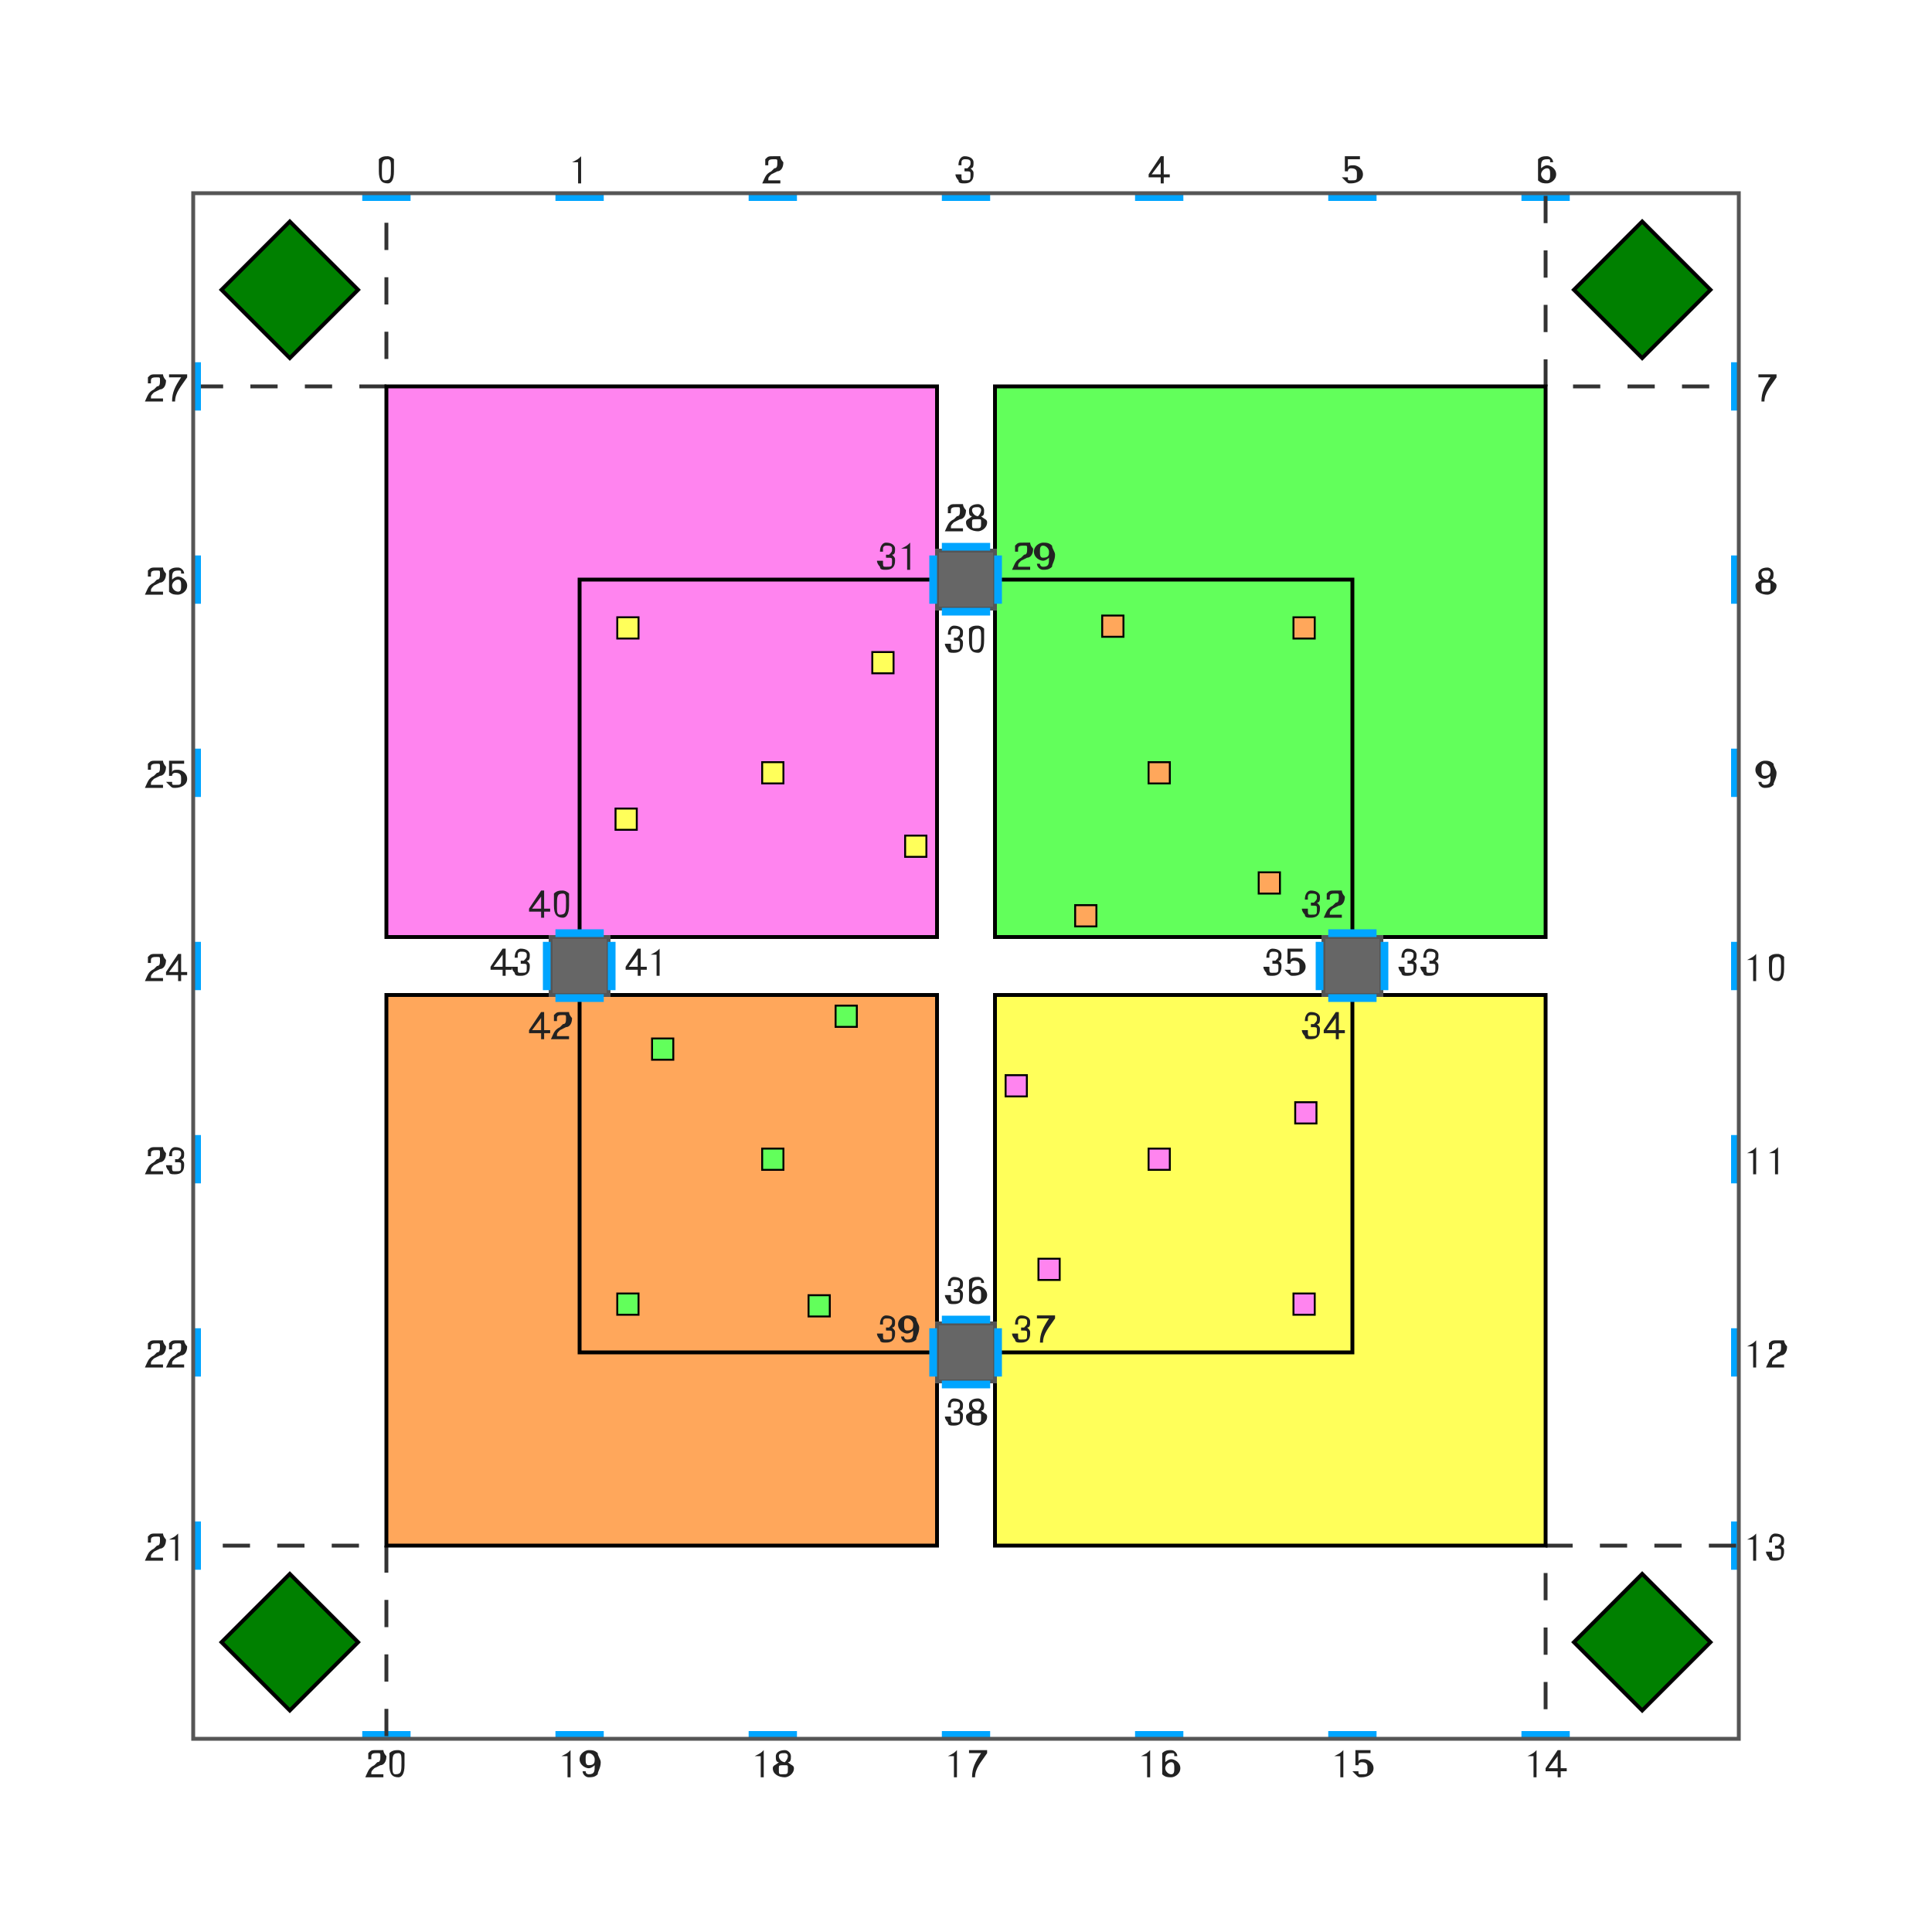
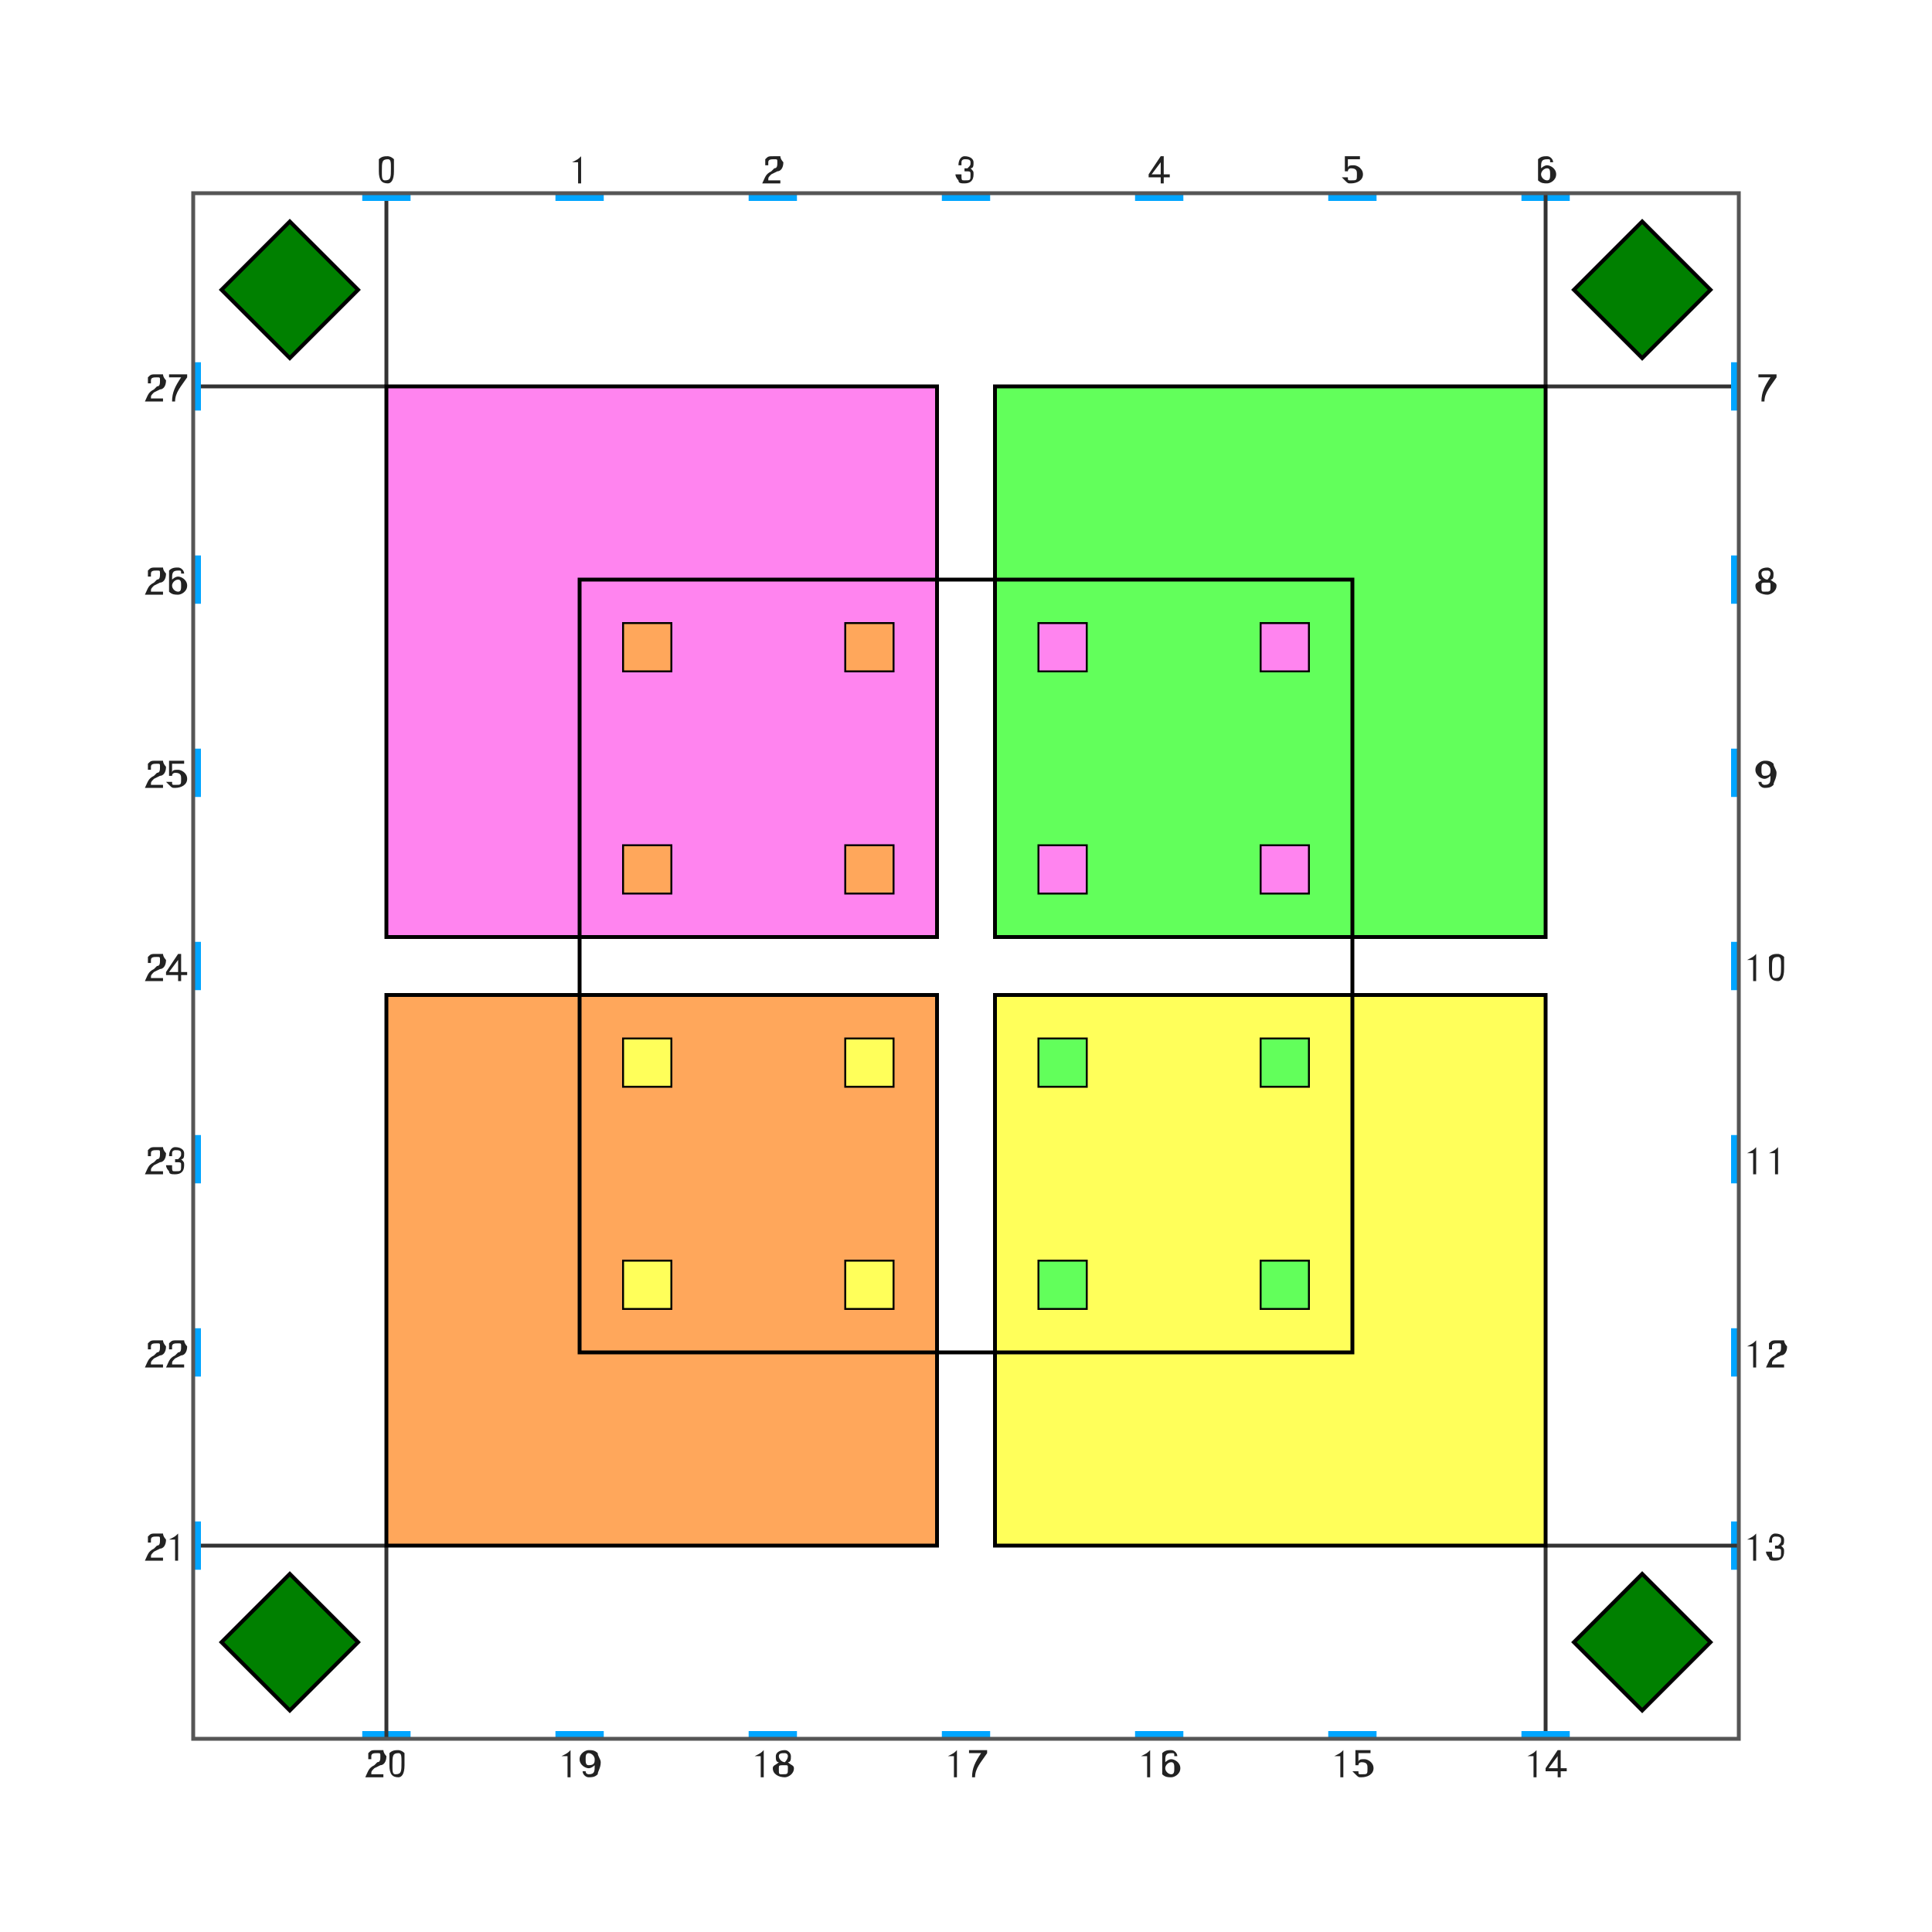
<svg xmlns="http://www.w3.org/2000/svg" xmlns:xlink="http://www.w3.org/1999/xlink" version="1.1" baseProfile="full" width="1000" height="1000">
  <style type="text/css">
        

      .arena-wall {
          fill: none;
          stroke: #555;
          stroke-width: .02;
      }

      .platform {
          stroke: #555;
          stroke-width: .02;
          fill: #666;
      }

      .token {
          stroke: black;
          stroke-width: 0.01;
      }

      .robot {
          fill: green;
          stroke: black;
          stroke-width: 0.02;
      }

      .line-follow-line {
          stroke: #000;
          stroke-width: 0.02;
          fill: none;
      }

      .zone-0 {
        fill:#ff84ef;
      }

      .zone-1 {
        fill:#62ff5b;
      }

      .zone-2 {
        fill:#ffa75b;
      }

      .zone-3 {
        fill:#ffff5a;
      }

      .start-zone {
          stroke: #333;
          stroke-width: 0.02;
-           stroke-dasharray: 0.141, 0.141;
-           stroke-dashoffset: -50%;
          fill: none;
      }

      .marker {
          fill: #00a5ff;
      }

      #marker-annotations text {
          font-size: 0.2;
          text-anchor: middle;
          fill: #222;
      }

      .text {
          font-family: helvetica;
          font-size: 0.014em;
      }


    
    </style>
  <defs>
    <g id="token-ordinary">
-       <rect width="0.11" height="0.11" x="-0.055" y="-0.055" class="token" />
+       <rect width="0.25" height="0.25" x="-0.125" y="-0.125" class="token" />
    </g>
    <g id="token-0">
-       <rect width="0.11" height="0.11" x="-0.055" y="-0.055" class="token zone-0" />
+       <rect class="token zone-0" />
    </g>
    <g id="token-1">
-       <rect width="0.11" height="0.11" x="-0.055" y="-0.055" class="token zone-1" />
+       <rect class="token zone-1" />
    </g>
    <g id="token-2">
-       <rect width="0.11" height="0.11" x="-0.055" y="-0.055" class="token zone-2" />
+       <rect class="token zone-2" />
    </g>
    <g id="token-3">
-       <rect width="0.11" height="0.11" x="-0.055" y="-0.055" class="token zone-3" />
+       <rect class="token zone-3" />
    </g>
    <g id="random-tokens">
-       <use xlink:href="#token-ordinary" x="0.25" y="0.25" />
-       <use xlink:href="#token-ordinary" x="1.57" y="0.43" />
-       <use xlink:href="#token-ordinary" x="0.241" y="1.24" />
-       <use xlink:href="#token-ordinary" x="1.74" y="1.38" />
-       <use xlink:href="#token-ordinary" x="1" y="1" />
+       <use xlink:href="#token-ordinary" x="0.35" y="0.35" />
+       <use xlink:href="#token-ordinary" x="0.35" y="1.5" />
+       <use xlink:href="#token-ordinary" x="1.5" y="0.35" />
+       <use xlink:href="#token-ordinary" x="1.5" y="1.5" />
    </g>
    <g id="wall-marker">
      <rect x="-0.125" y="0" width="0.25" height="0.04" class="marker" />
    </g>
    <g id="side-zone">
      <rect width="0.5" height="0.5" x="0.25" y="0.25" transform="rotate(45 0.5 0.5)" class="robot" />
      <path class="start-zone" d="M 0 1 h 1 v -1" />
      <use xlink:href="#wall-marker" x="1" />
      <use xlink:href="#wall-marker" x="2" />
      <use xlink:href="#wall-marker" x="3" />
      <use xlink:href="#wall-marker" x="4" />
      <use xlink:href="#wall-marker" x="5" />
      <use xlink:href="#wall-marker" x="6" />
      <use xlink:href="#wall-marker" x="7" />
    </g>
-     <g id="centre-column" class="centre-column">
-       <rect width="0.3" height="0.3" class="platform" />
-       <rect x="0.025" y="-0.04" width="0.25" height="0.04" class="marker" />
-       <rect x="0.025" y="0.296" width="0.25" height="0.04" class="marker" />
-       <rect x="-0.04" y="0.025" width="0.04" height="0.25" class="marker" />
-       <rect x="0.296" y="0.025" width="0.04" height="0.25" class="marker" />
-     </g>
  </defs>
  <rect width="100%" height="100%" fill="white" />
  <g id="arena" transform="translate(100 100) scale(100)">
    <use xlink:href="#side-zone" />
    <use xlink:href="#side-zone" transform="rotate(90 4 4)" class="zone-0" />
    <use xlink:href="#side-zone" transform="rotate(180 4 4)" />
    <use xlink:href="#side-zone" transform="rotate(270 4 4)" />
    <rect x="1" y="1" width="2.85" height="2.85" class="zone-0 line-follow-line" />
    <rect x="4.15" y="1" width="2.85" height="2.85" class="zone-1 line-follow-line" />
    <rect x="1" y="4.15" width="2.85" height="2.85" class="zone-2 line-follow-line" />
    <rect x="4.15" y="4.15" width="2.85" height="2.85" class="zone-3 line-follow-line" />
    <rect width="4" height="4" x="2" y="2" class="line-follow-line" />
-     <use xlink:href="#centre-column" x="1.85" y="3.85" />
-     <use xlink:href="#centre-column" x="3.85" y="1.85" />
-     <use xlink:href="#centre-column" x="5.85" y="3.85" />
-     <use xlink:href="#centre-column" x="3.85" y="5.85" />
-     <use xlink:href="#random-tokens" class="zone-3" x="2" y="2" />
-     <use xlink:href="#random-tokens" class="zone-2" x="2" y="2" transform="rotate(90 4 4)" />
-     <use xlink:href="#random-tokens" class="zone-0" x="2" y="2" transform="rotate(180 4 4)" />
-     <use xlink:href="#random-tokens" class="zone-1" x="2" y="2" transform="rotate(270 4 4)" />
+     <use xlink:href="#random-tokens" class="zone-2" x="2" y="2" />
+     <use xlink:href="#random-tokens" class="zone-0" x="2" y="2" transform="rotate(90 4 4)" />
+     <use xlink:href="#random-tokens" class="zone-1" x="2" y="2" transform="rotate(180 4 4)" />
+     <use xlink:href="#random-tokens" class="zone-3" x="2" y="2" transform="rotate(270 4 4)" />
    <rect width="8" height="8" x="0" y="0" class="arena-wall" />
    <g id="marker-annotations" class="text">
      <text x="1" y="-0.05">0</text>
      <text x="2" y="-0.05">1</text>
      <text x="3" y="-0.05">2</text>
      <text x="4" y="-0.05">3</text>
      <text x="5" y="-0.05">4</text>
      <text x="6" y="-0.05">5</text>
      <text x="7" y="-0.05">6</text>
      <text x="8.14" y="1.08">7</text>
      <text x="8.14" y="2.08">8</text>
      <text x="8.14" y="3.08">9</text>
      <text x="8.14" y="4.08">10</text>
      <text x="8.14" y="5.08">11</text>
      <text x="8.14" y="6.08">12</text>
      <text x="8.14" y="7.08">13</text>
      <text x="1" y="8.2">20</text>
      <text x="2" y="8.2">19</text>
      <text x="3" y="8.2">18</text>
      <text x="4" y="8.2">17</text>
      <text x="5" y="8.2">16</text>
      <text x="6" y="8.2">15</text>
      <text x="7" y="8.2">14</text>
      <text x="-0.14" y="1.08">27</text>
      <text x="-0.14" y="2.08">26</text>
      <text x="-0.14" y="3.08">25</text>
      <text x="-0.14" y="4.08">24</text>
      <text x="-0.14" y="5.08">23</text>
      <text x="-0.14" y="6.08">22</text>
      <text x="-0.14" y="7.08">21</text>
-       <text x="4.00" y="1.75">28</text>
-       <text x="4.00" y="2.38">30</text>
-       <text x="4.35" y="1.95">29</text>
-       <text x="3.65" y="1.95">31</text>
-       <text x="4.00" y="5.75">36</text>
-       <text x="4.00" y="6.38">38</text>
-       <text x="4.35" y="5.95">37</text>
-       <text x="3.65" y="5.95">39</text>
-       <text x="5.85" y="3.75">32</text>
-       <text x="5.85" y="4.38">34</text>
-       <text x="6.35" y="4.05">33</text>
-       <text x="5.65" y="4.05">35</text>
-       <text x="1.85" y="3.75">40</text>
-       <text x="1.85" y="4.38">42</text>
-       <text x="2.35" y="4.05">41</text>
-       <text x="1.65" y="4.05">43</text>
    </g>
  </g>
</svg>
